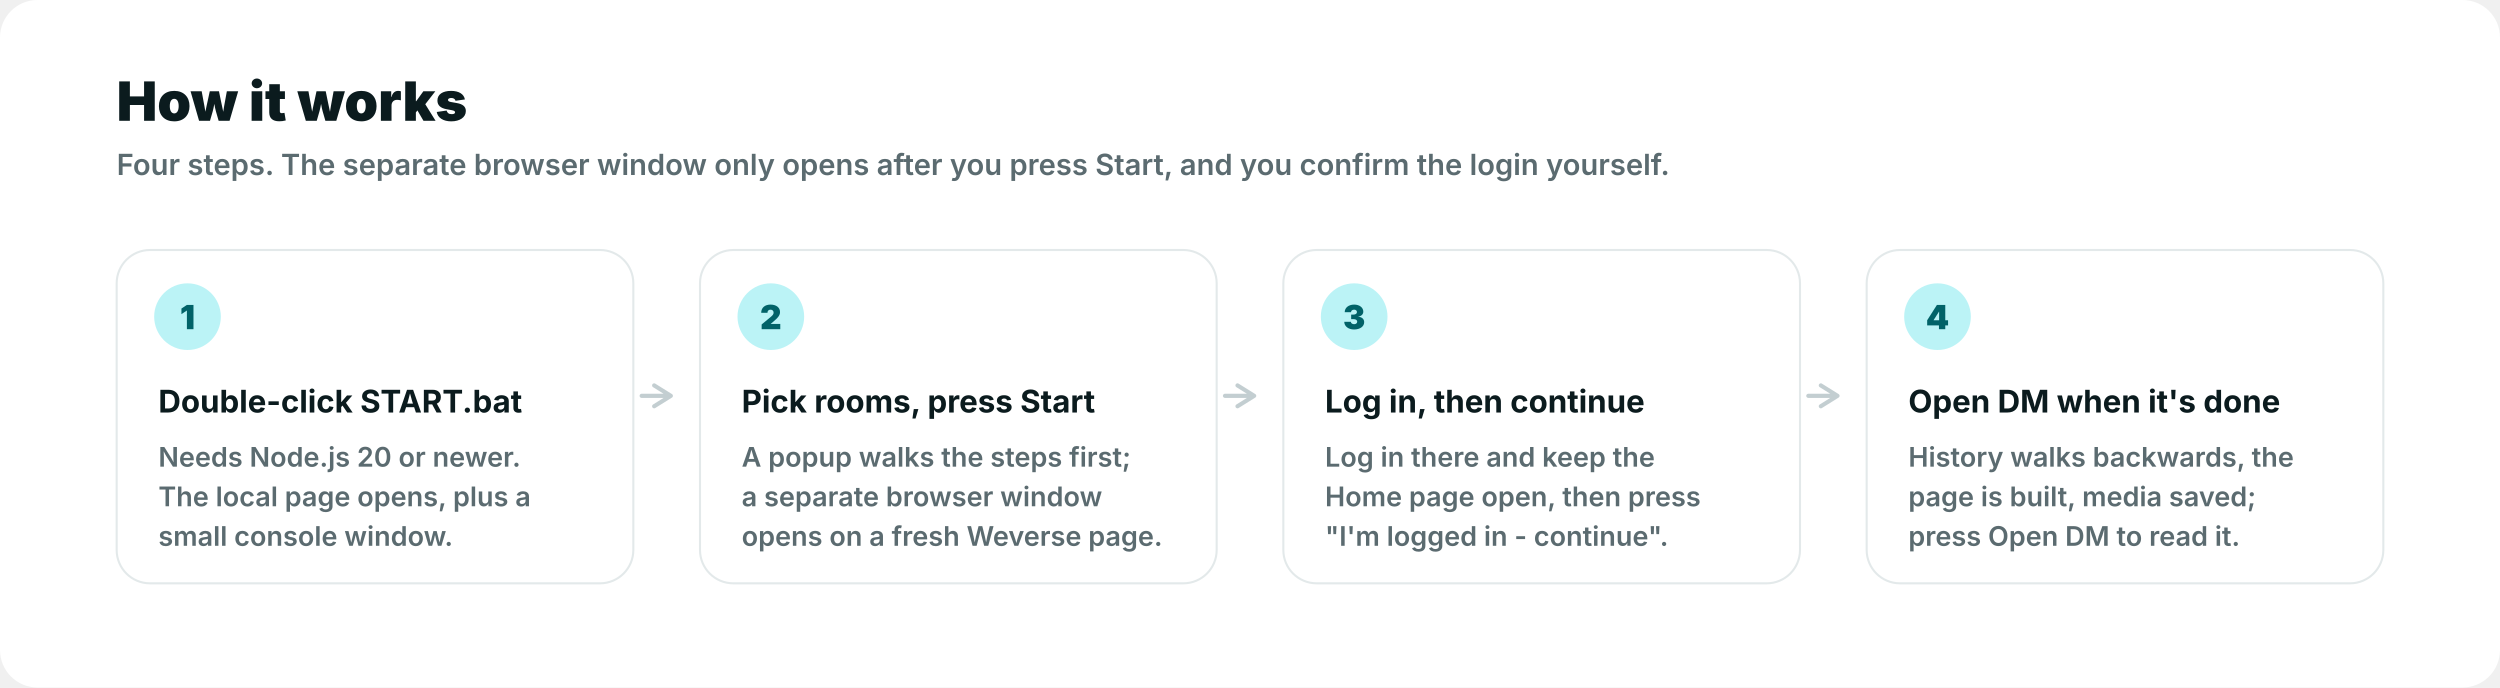
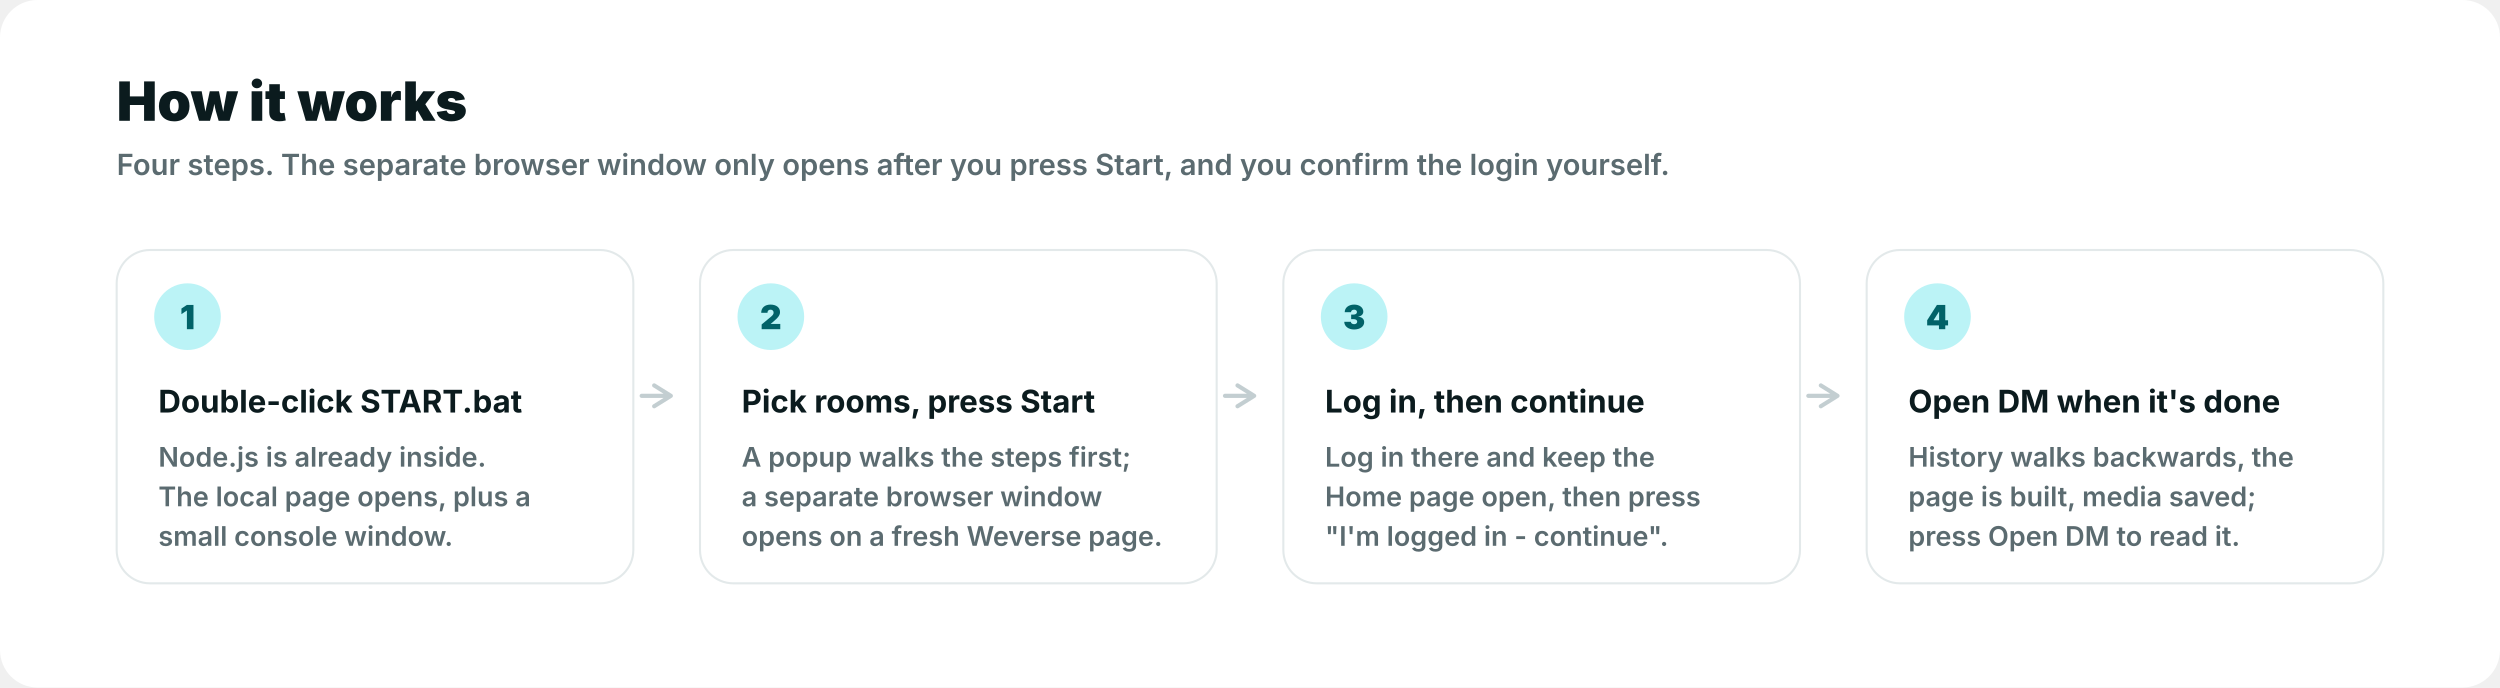
<svg xmlns="http://www.w3.org/2000/svg" viewBox="0 0 1200 330" width="1200" height="330" font-family="Segoe UI, Inter, Arial, sans-serif" role="img">
  <rect width="1200" height="330" rx="18" fill="#ffffff" />
  <text x="56" y="58" font-size="26" fill="#0b1b1e" font-weight="900" text-anchor="start">How it works</text>
  <text x="56" y="84" font-size="14" fill="#5b6b70" font-weight="600" text-anchor="start">Four steps. The separate browser window only opens after you press Start, and you confirm the login yourself.</text>
  <rect x="56" y="120" width="248" height="160" rx="16" fill="#ffffff" stroke="#e3e9ea" />
  <circle cx="90" cy="152" r="16" fill="#bbf3f6" />
  <text x="90" y="158" font-size="16" fill="#016268" font-weight="900" text-anchor="middle">1</text>
  <text x="76" y="198" font-size="15" fill="#0b1b1e" font-weight="700" text-anchor="start">Double-click START.bat</text>
-   <text x="76" y="224" font-size="13" fill="#5b6b70" font-weight="600" text-anchor="start">Needs Node.js 20 or newer.</text>
+   <text x="76" y="224" font-size="13" fill="#5b6b70" font-weight="600" text-anchor="start">Node.js is already inside.</text>
  <text x="76" y="243" font-size="13" fill="#5b6b70" font-weight="600" text-anchor="start">The local page opens, plus a</text>
  <text x="76" y="262" font-size="13" fill="#5b6b70" font-weight="600" text-anchor="start">small console window.</text>
  <path d="M308 190 h14 m-8 -5 l8 5 l-8 5" fill="none" stroke="#c3ced1" stroke-width="2" stroke-linecap="round" stroke-linejoin="round" />
  <rect x="336" y="120" width="248" height="160" rx="16" fill="#ffffff" stroke="#e3e9ea" />
  <circle cx="370" cy="152" r="16" fill="#bbf3f6" />
  <text x="370" y="158" font-size="16" fill="#016268" font-weight="900" text-anchor="middle">2</text>
  <text x="356" y="198" font-size="15" fill="#0b1b1e" font-weight="700" text-anchor="start">Pick rooms, press Start</text>
  <text x="356" y="224" font-size="13" fill="#5b6b70" font-weight="600" text-anchor="start">A popup walks the steps first;</text>
  <text x="356" y="243" font-size="13" fill="#5b6b70" font-weight="600" text-anchor="start">a separate browser window</text>
  <text x="356" y="262" font-size="13" fill="#5b6b70" font-weight="600" text-anchor="start">opens on a fresh Weverse page.</text>
  <path d="M588 190 h14 m-8 -5 l8 5 l-8 5" fill="none" stroke="#c3ced1" stroke-width="2" stroke-linecap="round" stroke-linejoin="round" />
  <rect x="616" y="120" width="248" height="160" rx="16" fill="#ffffff" stroke="#e3e9ea" />
  <circle cx="650" cy="152" r="16" fill="#bbf3f6" />
  <text x="650" y="158" font-size="16" fill="#016268" font-weight="900" text-anchor="middle">3</text>
  <text x="636" y="198" font-size="15" fill="#0b1b1e" font-weight="700" text-anchor="start">Log in, then continue</text>
  <text x="636" y="224" font-size="13" fill="#5b6b70" font-weight="600" text-anchor="start">Log in there and keep the</text>
  <text x="636" y="243" font-size="13" fill="#5b6b70" font-weight="600" text-anchor="start">Home page open, then press</text>
  <text x="636" y="262" font-size="13" fill="#5b6b70" font-weight="600" text-anchor="start">"I'm logged in - continue".</text>
  <path d="M868 190 h14 m-8 -5 l8 5 l-8 5" fill="none" stroke="#c3ced1" stroke-width="2" stroke-linecap="round" stroke-linejoin="round" />
  <rect x="896" y="120" width="248" height="160" rx="16" fill="#ffffff" stroke="#e3e9ea" />
  <circle cx="930" cy="152" r="16" fill="#bbf3f6" />
  <text x="930" y="158" font-size="16" fill="#016268" font-weight="900" text-anchor="middle">4</text>
  <text x="916" y="198" font-size="15" fill="#0b1b1e" font-weight="700" text-anchor="start">Open DM when it's done</text>
  <text x="916" y="224" font-size="13" fill="#5b6b70" font-weight="600" text-anchor="start">History walks backwards, the</text>
  <text x="916" y="243" font-size="13" fill="#5b6b70" font-weight="600" text-anchor="start">page is built, media saved;</text>
  <text x="916" y="262" font-size="13" fill="#5b6b70" font-weight="600" text-anchor="start">press Open DM to read it.</text>
</svg>
